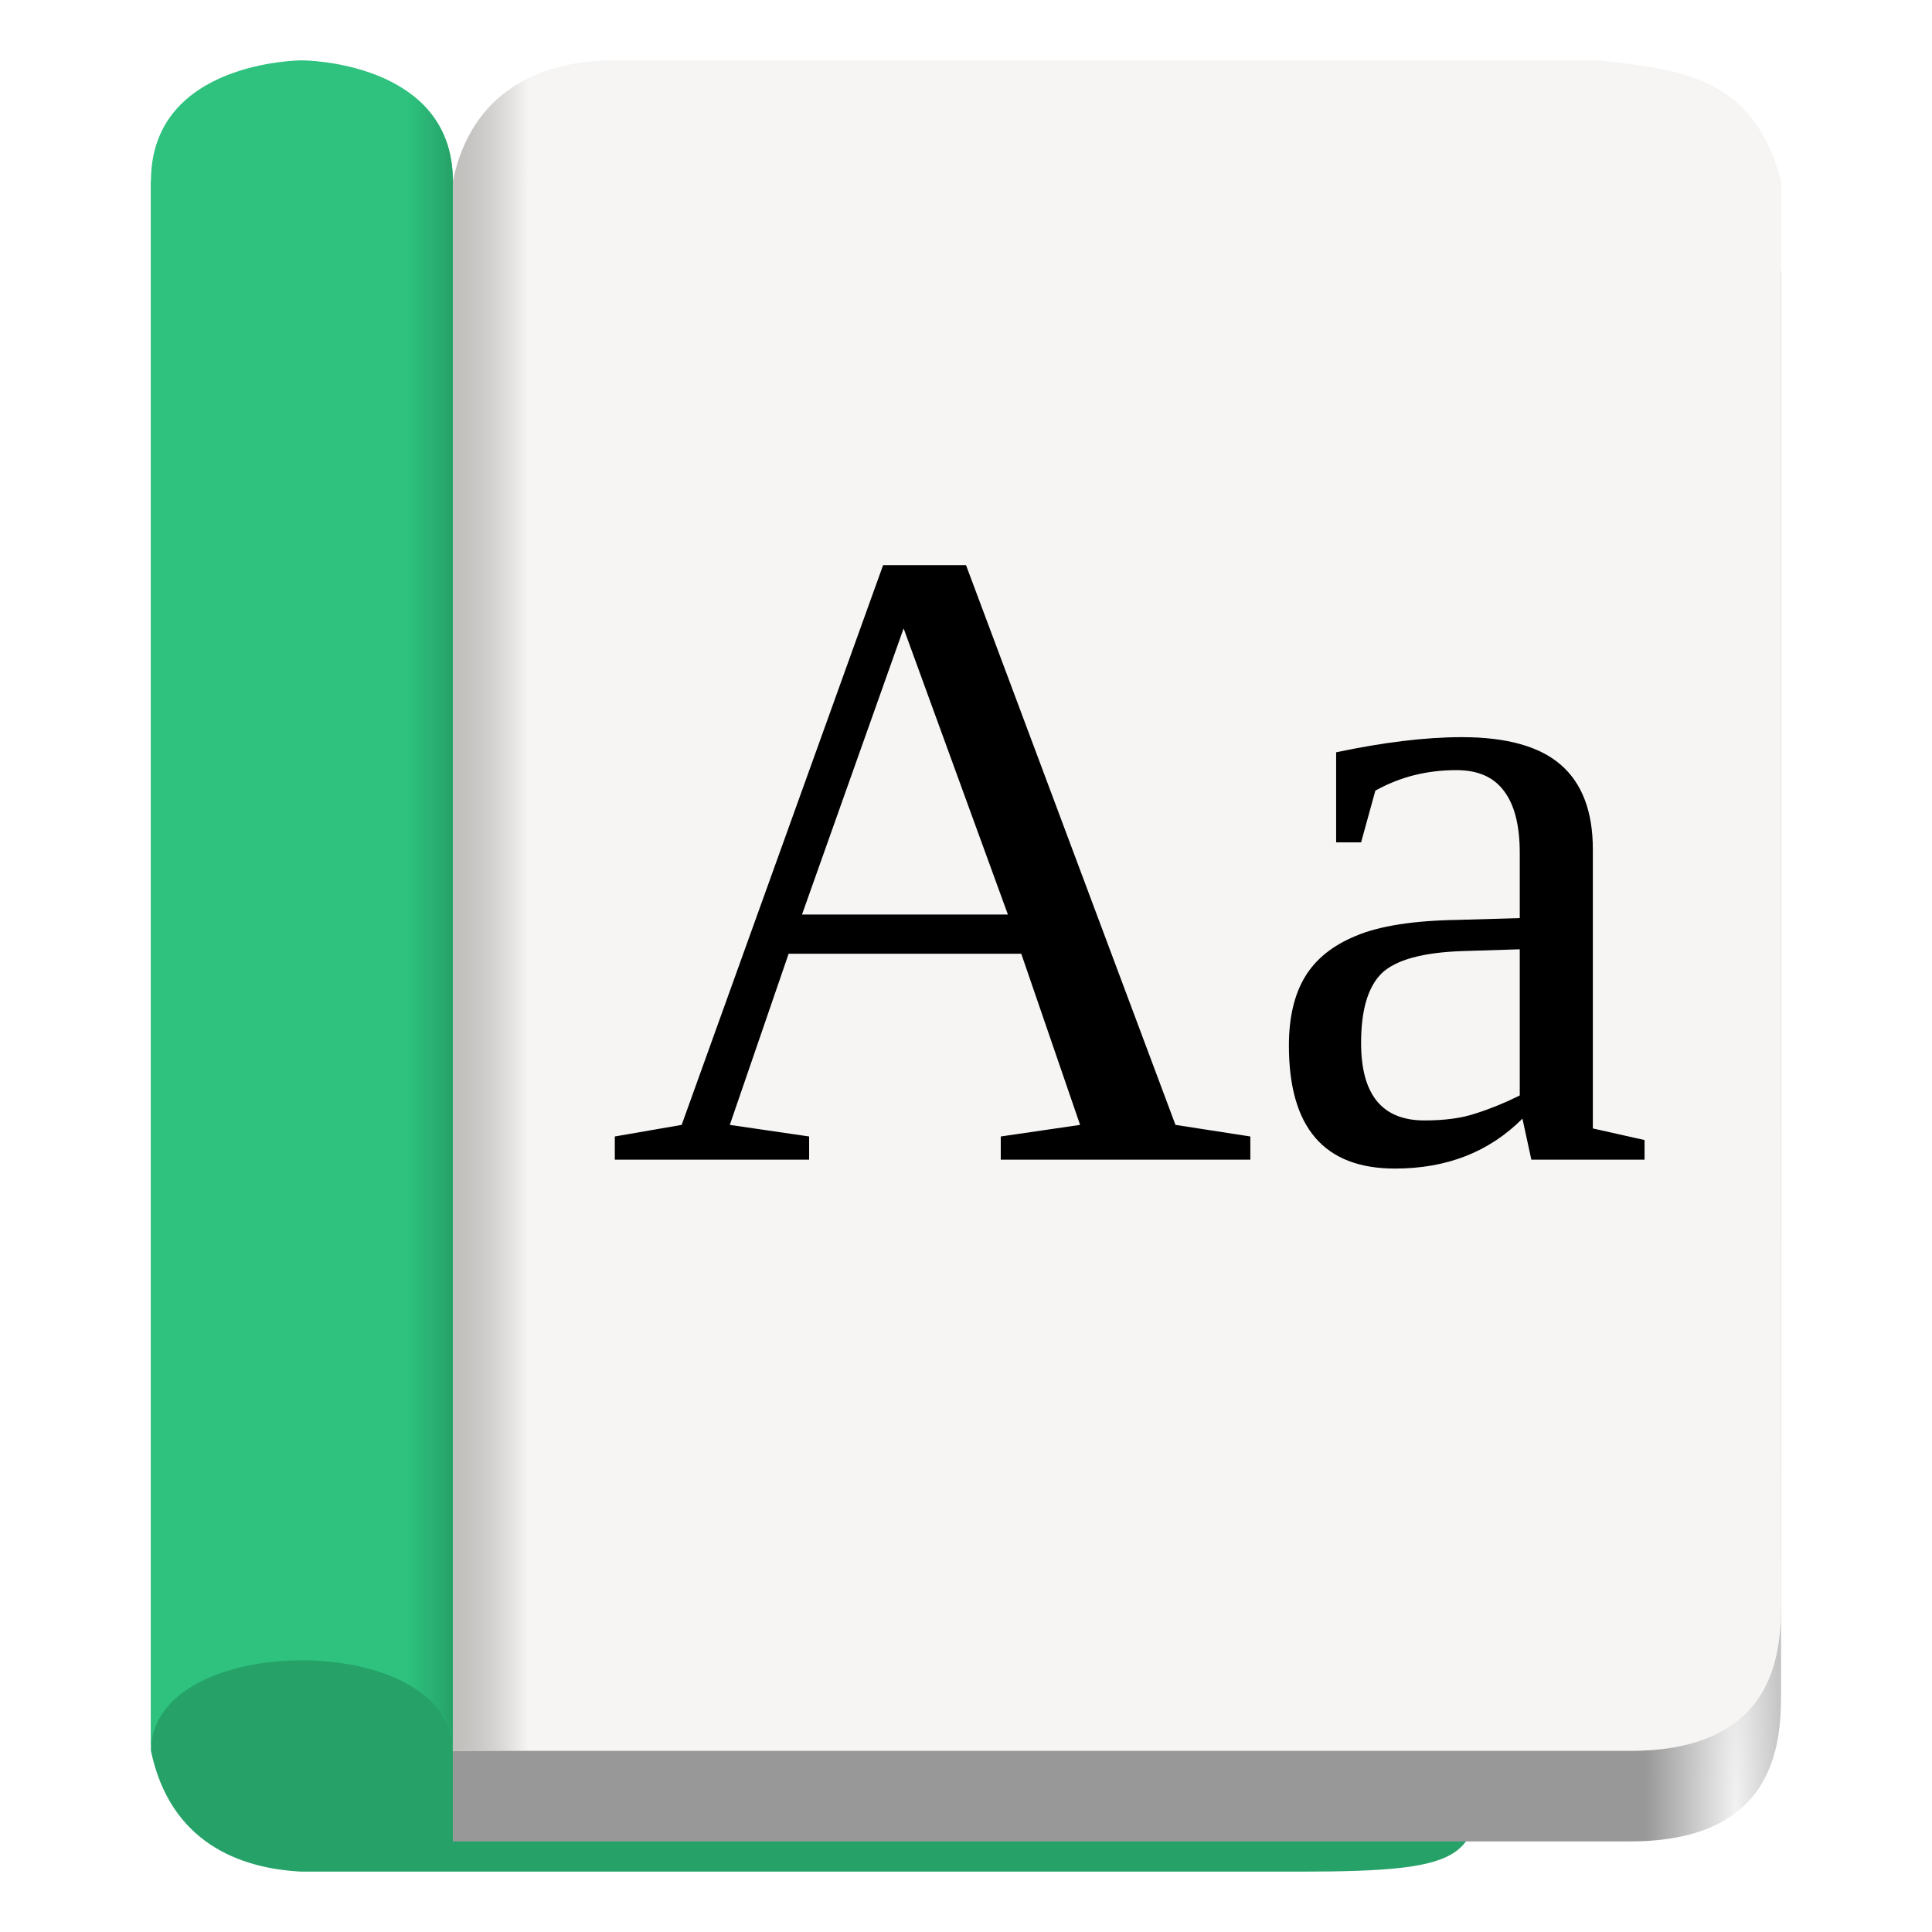
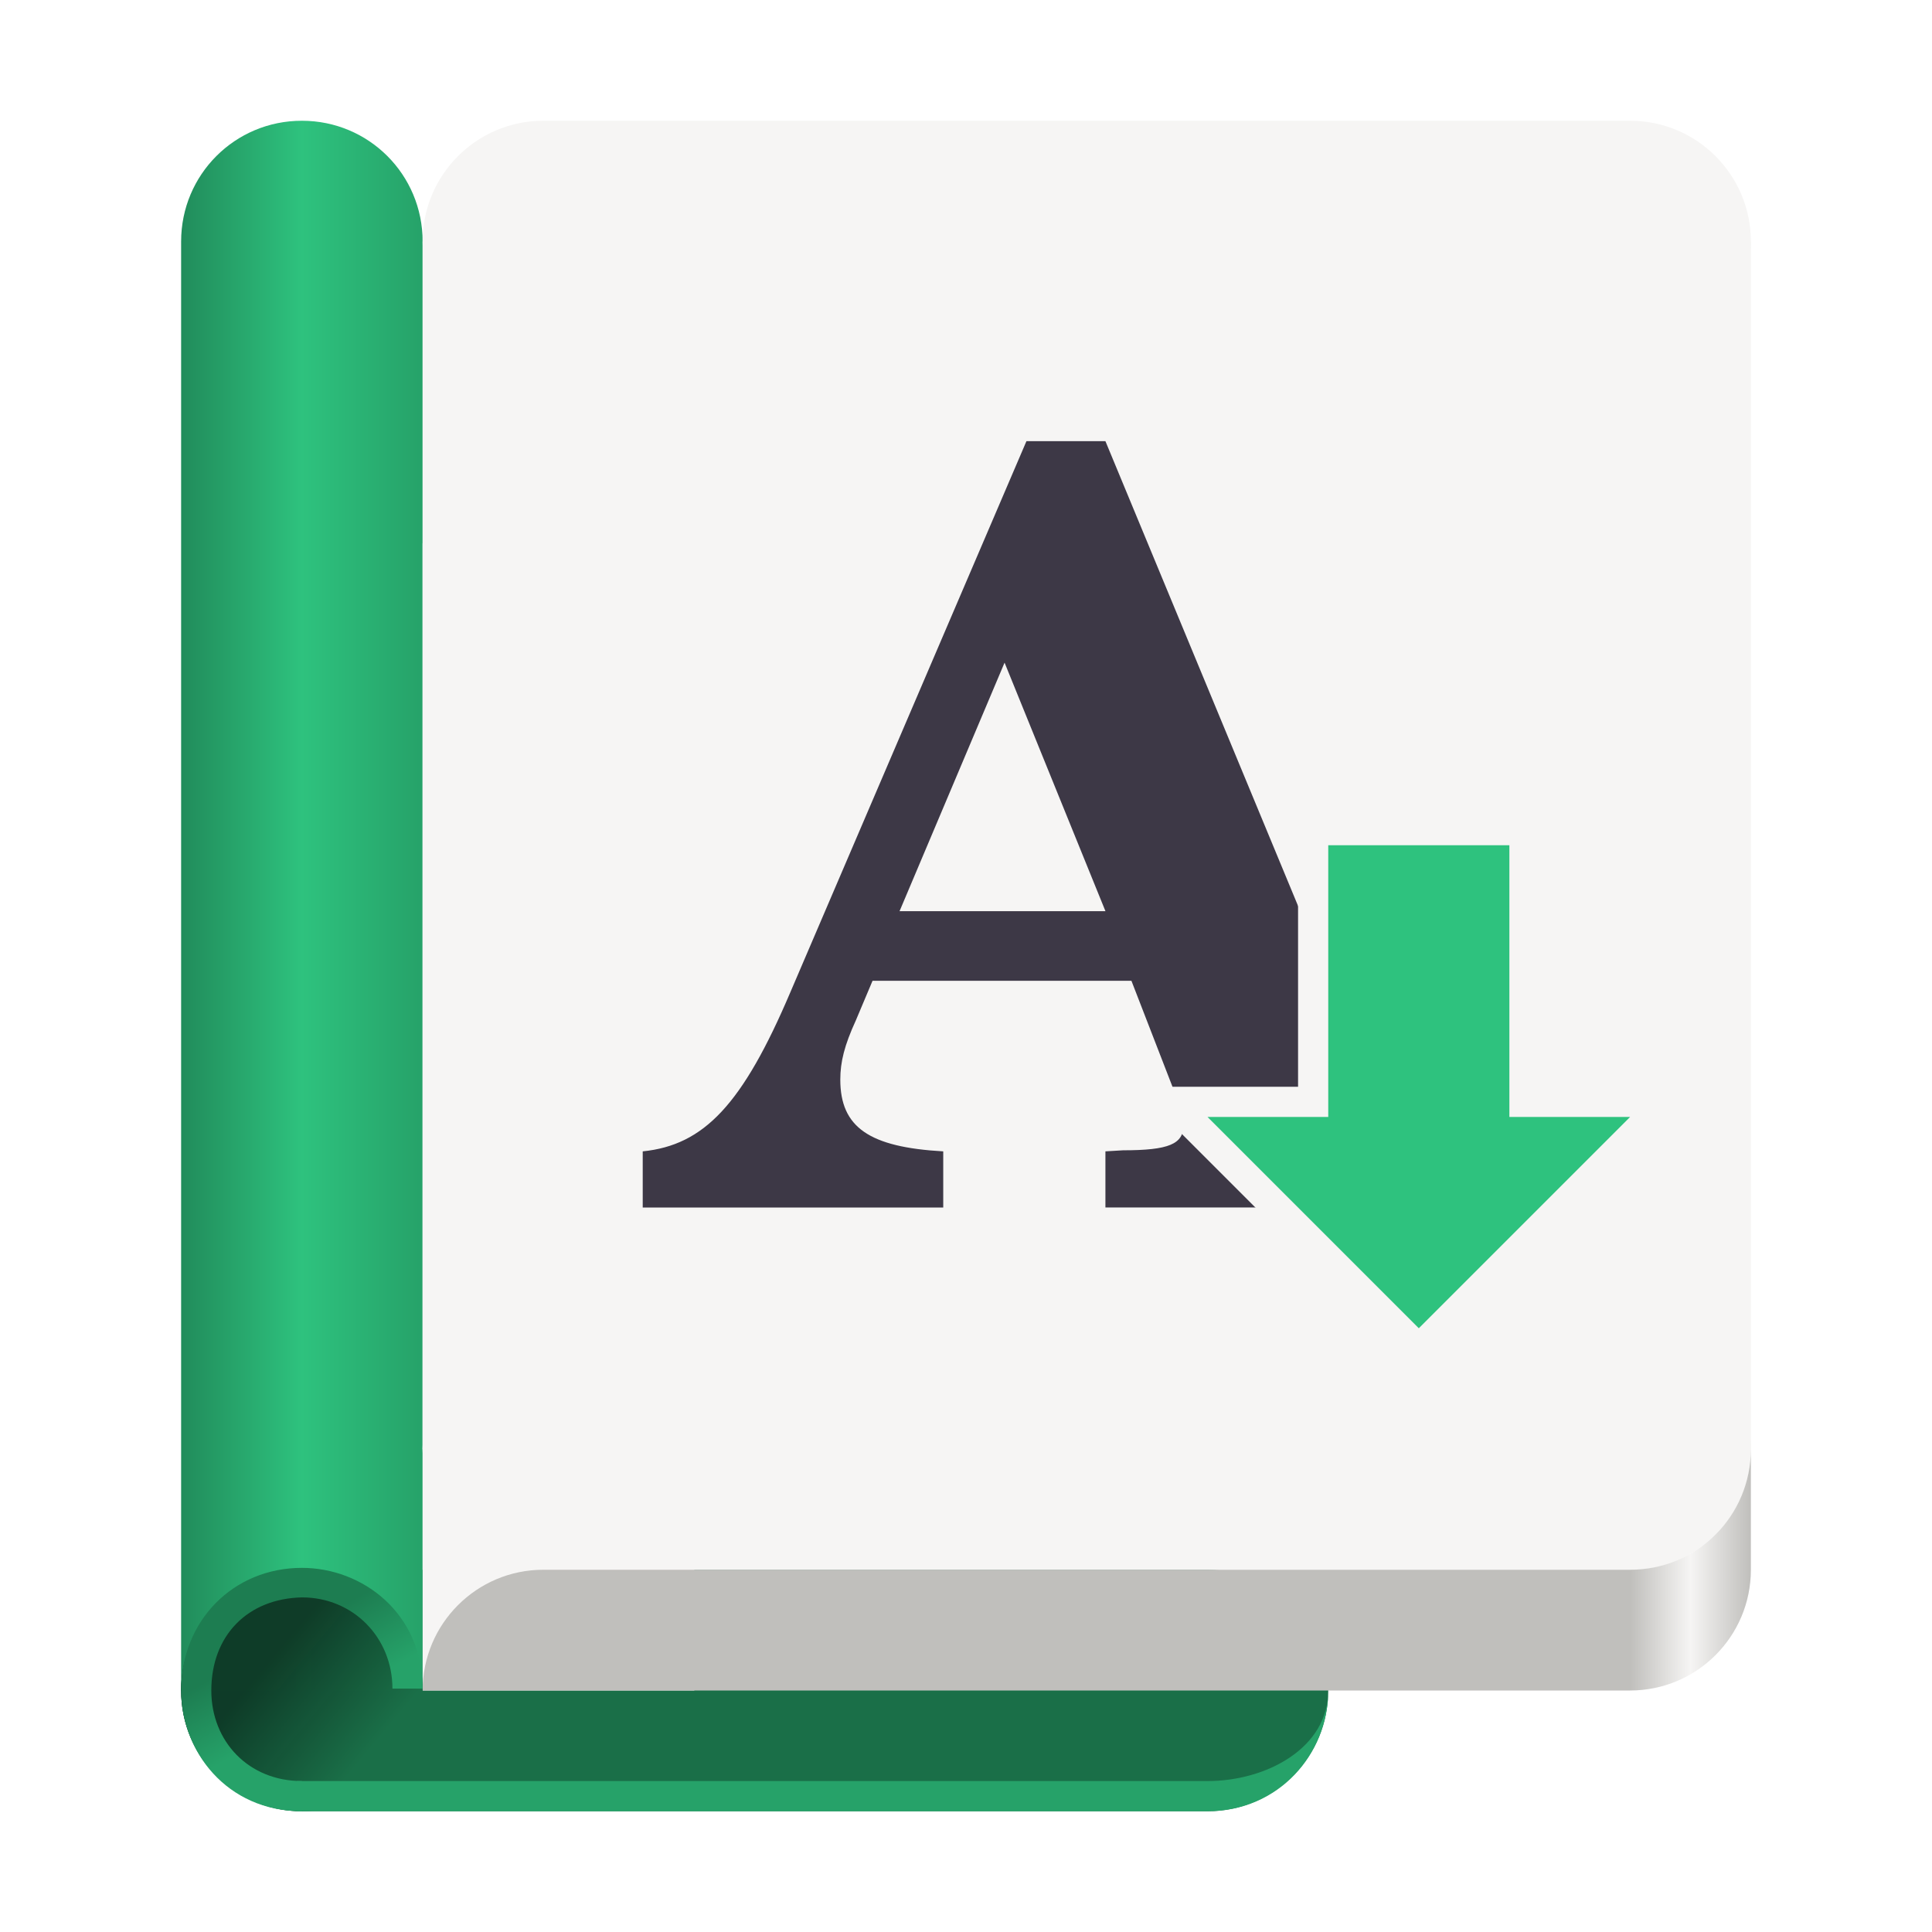
- <svg xmlns="http://www.w3.org/2000/svg" xmlns:xlink="http://www.w3.org/1999/xlink" width="128" height="128" viewBox="0 0 33.867 33.867" version="1.1" id="svg8">
-   <defs id="defs2">
-     <linearGradient id="linearGradient871">
-       <stop style="stop-color:#f2f2f2;stop-opacity:1" offset="0" id="stop867" />
-       <stop style="stop-color:#989898;stop-opacity:1" offset="1" id="stop869" />
-     </linearGradient>
-     <linearGradient id="linearGradient1105">
-       <stop style="stop-color:#26a269;stop-opacity:1;" offset="0" id="stop1101" />
-       <stop style="stop-color:#26a269;stop-opacity:0;" offset="1" id="stop1103" />
-     </linearGradient>
-     <linearGradient id="linearGradient966">
-       <stop style="stop-color:#c0bfbc;stop-opacity:1" offset="0" id="stop962" />
-       <stop style="stop-color:#9a9996;stop-opacity:0;" offset="1" id="stop964" />
-     </linearGradient>
-     <clipPath clipPathUnits="userSpaceOnUse" id="clipPath958">
-       <rect style="fill:#deddda;fill-opacity:1;stroke:none;stroke-width:1.759;stroke-linecap:round;stroke-linejoin:round" id="rect960" width="1.318" height="29.633" x="7.938" y="1.058" />
-     </clipPath>
-     <linearGradient xlink:href="#linearGradient966" id="linearGradient968" x1="7.938" y1="15.875" x2="9.255" y2="15.875" gradientUnits="userSpaceOnUse" />
-     <clipPath clipPathUnits="userSpaceOnUse" id="clipPath1097">
-       <path style="display:inline;fill:#2ec27e;fill-opacity:1;stroke:none;stroke-width:0.265px;stroke-linecap:butt;stroke-linejoin:miter;stroke-opacity:1;enable-background:new" d="m 7.938,3.175 v 27.517 c 0,-2.117 -5.292,-2.117 -5.292,0 V 3.175 c 0,-2.117 2.646,-2.117 2.646,-2.117 0,0 2.646,0 2.646,2.117 z" id="path1099" />
-     </clipPath>
-     <linearGradient xlink:href="#linearGradient1105" id="linearGradient1107" x1="7.938" y1="16.669" x2="7.144" y2="16.669" gradientUnits="userSpaceOnUse" />
-     <radialGradient xlink:href="#linearGradient871" id="radialGradient873" cx="29.263" cy="28.688" fx="29.263" fy="28.688" r="11.642" gradientTransform="matrix(0.1363636,0,1.7884676e-7,1.272727,26.43668,-4.7625)" gradientUnits="userSpaceOnUse" />
-   </defs>
-   <g id="layer1">
-     <path style="display:inline;fill:#26a269;fill-opacity:1;stroke:none;stroke-width:0.265px;stroke-linecap:butt;stroke-linejoin:miter;stroke-opacity:1;enable-background:new" d="M 2.646,30.692 V 3.175 H 23.283 c 2.736,0.786 2.482,1.727 2.646,2.646 V 30.692 c 0,1.852 0,2.117 -3.175,2.117 H 5.292 c -1.087,-0.052 -2.308,-0.508 -2.646,-2.117 z" id="path889-6" />
-     <path style="display:inline;fill:url(#radialGradient873);fill-opacity:1;stroke:none;stroke-width:0.265px;stroke-linecap:butt;stroke-linejoin:miter;stroke-opacity:1;enable-background:new" d="M 7.938,4.763 V 32.279 H 28.575 c 2.646,1e-6 2.646,-1.852 2.646,-2.646 V 4.763 c -0.486,-1.89 -1.855,-1.953 -3.175,-2.117 H 10.583 c -1.087,0.052 -2.308,0.508 -2.646,2.117 z" id="path889-5" />
-     <path style="display:inline;fill:#f6f5f4;fill-opacity:1;stroke:none;stroke-width:0.265px;stroke-linecap:butt;stroke-linejoin:miter;stroke-opacity:1;enable-background:new" d="M 7.938,3.175 V 30.692 H 28.575 c 2.646,10e-7 2.646,-1.852 2.646,-2.646 V 3.175 c -0.486,-1.89 -1.855,-1.953 -3.175,-2.117 H 10.583 c -1.087,0.052 -2.308,0.508 -2.646,2.117 z" id="path889" />
-     <path style="display:inline;fill:#2ec27e;fill-opacity:1;stroke:none;stroke-width:0.265px;stroke-linecap:butt;stroke-linejoin:miter;stroke-opacity:1;enable-background:new" d="M 7.938,3.175 V 30.692 c 0,-2.117 -5.292,-2.117 -5.292,0 V 3.175 c 0,-2.117 2.646,-2.117 2.646,-2.117 0,0 2.646,0 2.646,2.117 z" id="path889-3" />
-     <text xml:space="preserve" style="font-size:15.798px;line-height:1.25;font-family:Helvetica;-inkscape-font-specification:Helvetica;opacity:1;stroke-width:0.395" x="10.62" y="20.329" id="text858-9-8">
-       <tspan id="tspan856-7-8" x="10.62" y="20.329" style="font-style:normal;font-variant:normal;font-weight:normal;font-stretch:normal;font-family:'Liberation Serif';-inkscape-font-specification:'Liberation Serif';stroke-width:0.395">Aa</tspan>
-     </text>
-     <path style="display:inline;fill:url(#linearGradient968);fill-opacity:1;stroke:none;stroke-width:0.265px;stroke-linecap:butt;stroke-linejoin:miter;stroke-opacity:1;enable-background:new" d="M 7.938,3.175 V 30.692 H 28.575 c 2.736,-0.786 2.482,-1.727 2.646,-2.646 V 3.175 C 30.735,1.285 29.366,1.222 28.046,1.058 H 10.583 C 9.496,1.11 8.275,1.567 7.938,3.175 Z" id="path889-36" clip-path="url(#clipPath958)" />
-     <rect style="fill:url(#linearGradient1107);fill-opacity:1;stroke:none;stroke-width:1.1;stroke-linecap:round;stroke-linejoin:round" id="rect1056" width="0.789" height="31.68" x="7.148" y="0.07" clip-path="url(#clipPath1097)" />
+ <svg xmlns="http://www.w3.org/2000/svg" height="128px" viewBox="0 0 128 128" width="128px">
+   <linearGradient id="a" gradientUnits="userSpaceOnUse" x1="12" x2="28" y1="68" y2="68">
+     <stop offset="0" stop-color="#218c5b" />
+     <stop offset="0.5" stop-color="#2ec27e" />
+     <stop offset="1" stop-color="#26a269" />
+   </linearGradient>
+   <linearGradient id="b" gradientUnits="userSpaceOnUse" x1="108" x2="116" y1="102" y2="102">
+     <stop offset="0" stop-color="#c0bfbc" />
+     <stop offset="0.5" stop-color="#f6f5f4" />
+     <stop offset="1" stop-color="#c0bfbc" />
+   </linearGradient>
+   <linearGradient id="c" gradientTransform="matrix(0 -1 1 0 300 96)" gradientUnits="userSpaceOnUse" x1="-21.008" x2="-13.147" y1="-271.961" y2="-281.373">
+     <stop offset="0" stop-color="#1a6f48" />
+     <stop offset="0.278" stop-color="#1a6f48" />
+     <stop offset="1" stop-color="#0e3b27" stop-opacity="0.988" />
+   </linearGradient>
+   <linearGradient id="d" gradientTransform="matrix(0.940909 0 0 0.94091 1.223731 -155.281)" gradientUnits="userSpaceOnUse" x1="18.367" x2="21.073" y1="280.539" y2="285.385">
+     <stop offset="0" stop-color="#1d7d51" />
+     <stop offset="1" stop-color="#26a269" />
+   </linearGradient>
+   <path d="m 20 104 h 60 c 4.418 0 8 3.582 8 8 s -3.582 8 -8 8 h -60 c -4.418 0 -8 -3.582 -8 -8 s 3.582 -8 8 -8 z m 0 0" fill="#1a6f48" />
+   <path d="m 20 8 c 4.434 0 8 3.566 8 8 v 96 h -16 v -96 c 0 -4.434 3.566 -8 8 -8 z m 0 0" fill="url(#a)" />
+   <g fill="#f6f5f4">
+     <path d="m 28 36 h 18 v 76 h -18 z m 0 0" />
+     <path d="m 36 88 h 72 c 4.418 0 8 3.582 8 8 s -3.582 8 -8 8 h -72 c -4.418 0 -8 -3.582 -8 -8 s 3.582 -8 8 -8 z m 0 0" />
+     <path d="m 28 16 h 88 v 80 h -88 z m 0 0" />
+     <path d="m 36 8 h 72 c 4.418 0 8 3.582 8 8 s -3.582 8 -8 8 h -72 c -4.418 0 -8 -3.582 -8 -8 s 3.582 -8 8 -8 z m 0 0" />
+     <path d="m 36 88 h 72 c 4.418 0 8 3.582 8 8 s -3.582 8 -8 8 h -72 c -4.418 0 -8 -3.582 -8 -8 s 3.582 -8 8 -8 z m 0 0" />
  </g>
+   <path d="m 68.004 29.23 l -15.641 36.508 c -3.168 7.441 -5.715 10.129 -9.781 10.543 v 3.719 h 19.91 v -3.719 c -4.891 -0.277 -6.82 -1.586 -6.82 -4.754 c 0 -1.172 0.273 -2.273 1.031 -3.926 l 1.105 -2.621 h 17.152 l 2.617 6.754 c 0.758 1.93 0.828 2.273 0.828 2.824 c 0 1.238 -0.965 1.652 -3.996 1.652 l -1.172 0.07 v 3.719 h 24.18 v -3.719 c -3.926 -0.141 -5.027 -0.828 -6.477 -4.34 l -17.703 -42.711 z m -1.449 14.672 l 6.684 16.465 h -13.641 z m 0 0" fill="#3d3846" />
+   <path d="m 116 96 c 0 4.434 -3.566 8 -8 8 h -72 c -4.418 0 -8 3.582 -8 8 h 80 c 4.418 0 8 -3.582 8 -8 z m 0 0" fill="url(#b)" />
+   <path d="m 20 104 c 4.418 0 8 3.582 8 8 s -3.582 8 -8 8 s -8 -3.582 -8 -8 s 3.582 -8 8 -8 z m 0 0" fill="url(#c)" />
+   <path d="m 20 103.875 c -4.531 0 -8 3.488 -8 8.125 c 0 4 3 8 8 8 v -2 c -3.523 0 -6 -2.617 -6 -6 c 0 -3.652 2.414 -6.094 6.012 -6.168 c 3.383 0 5.988 2.66 5.988 6.043 h 2 c 0 -5 -3.984 -8 -8 -8 z m 0 0" fill="url(#d)" />
+   <path d="m 19.684 118 h 60.316 c 3.895 0 8 -2.18 8 -6 c 0 4.188 -3.258 8 -8 8 h -60.316 z m 0 0" fill="#26a269" />
+   <path d="m 88 56 h 12 v 18 h 8 l -14 14 l -14 -14 h 8 z m 0 0" fill="#2ec27e" stroke="#f6f5f4" stroke-width="4" />
+   <path d="m 88 56 h 12 v 18 h 8 l -14 14 l -14 -14 h 8 z m 0 0" fill="#2ec27e" />
</svg>
